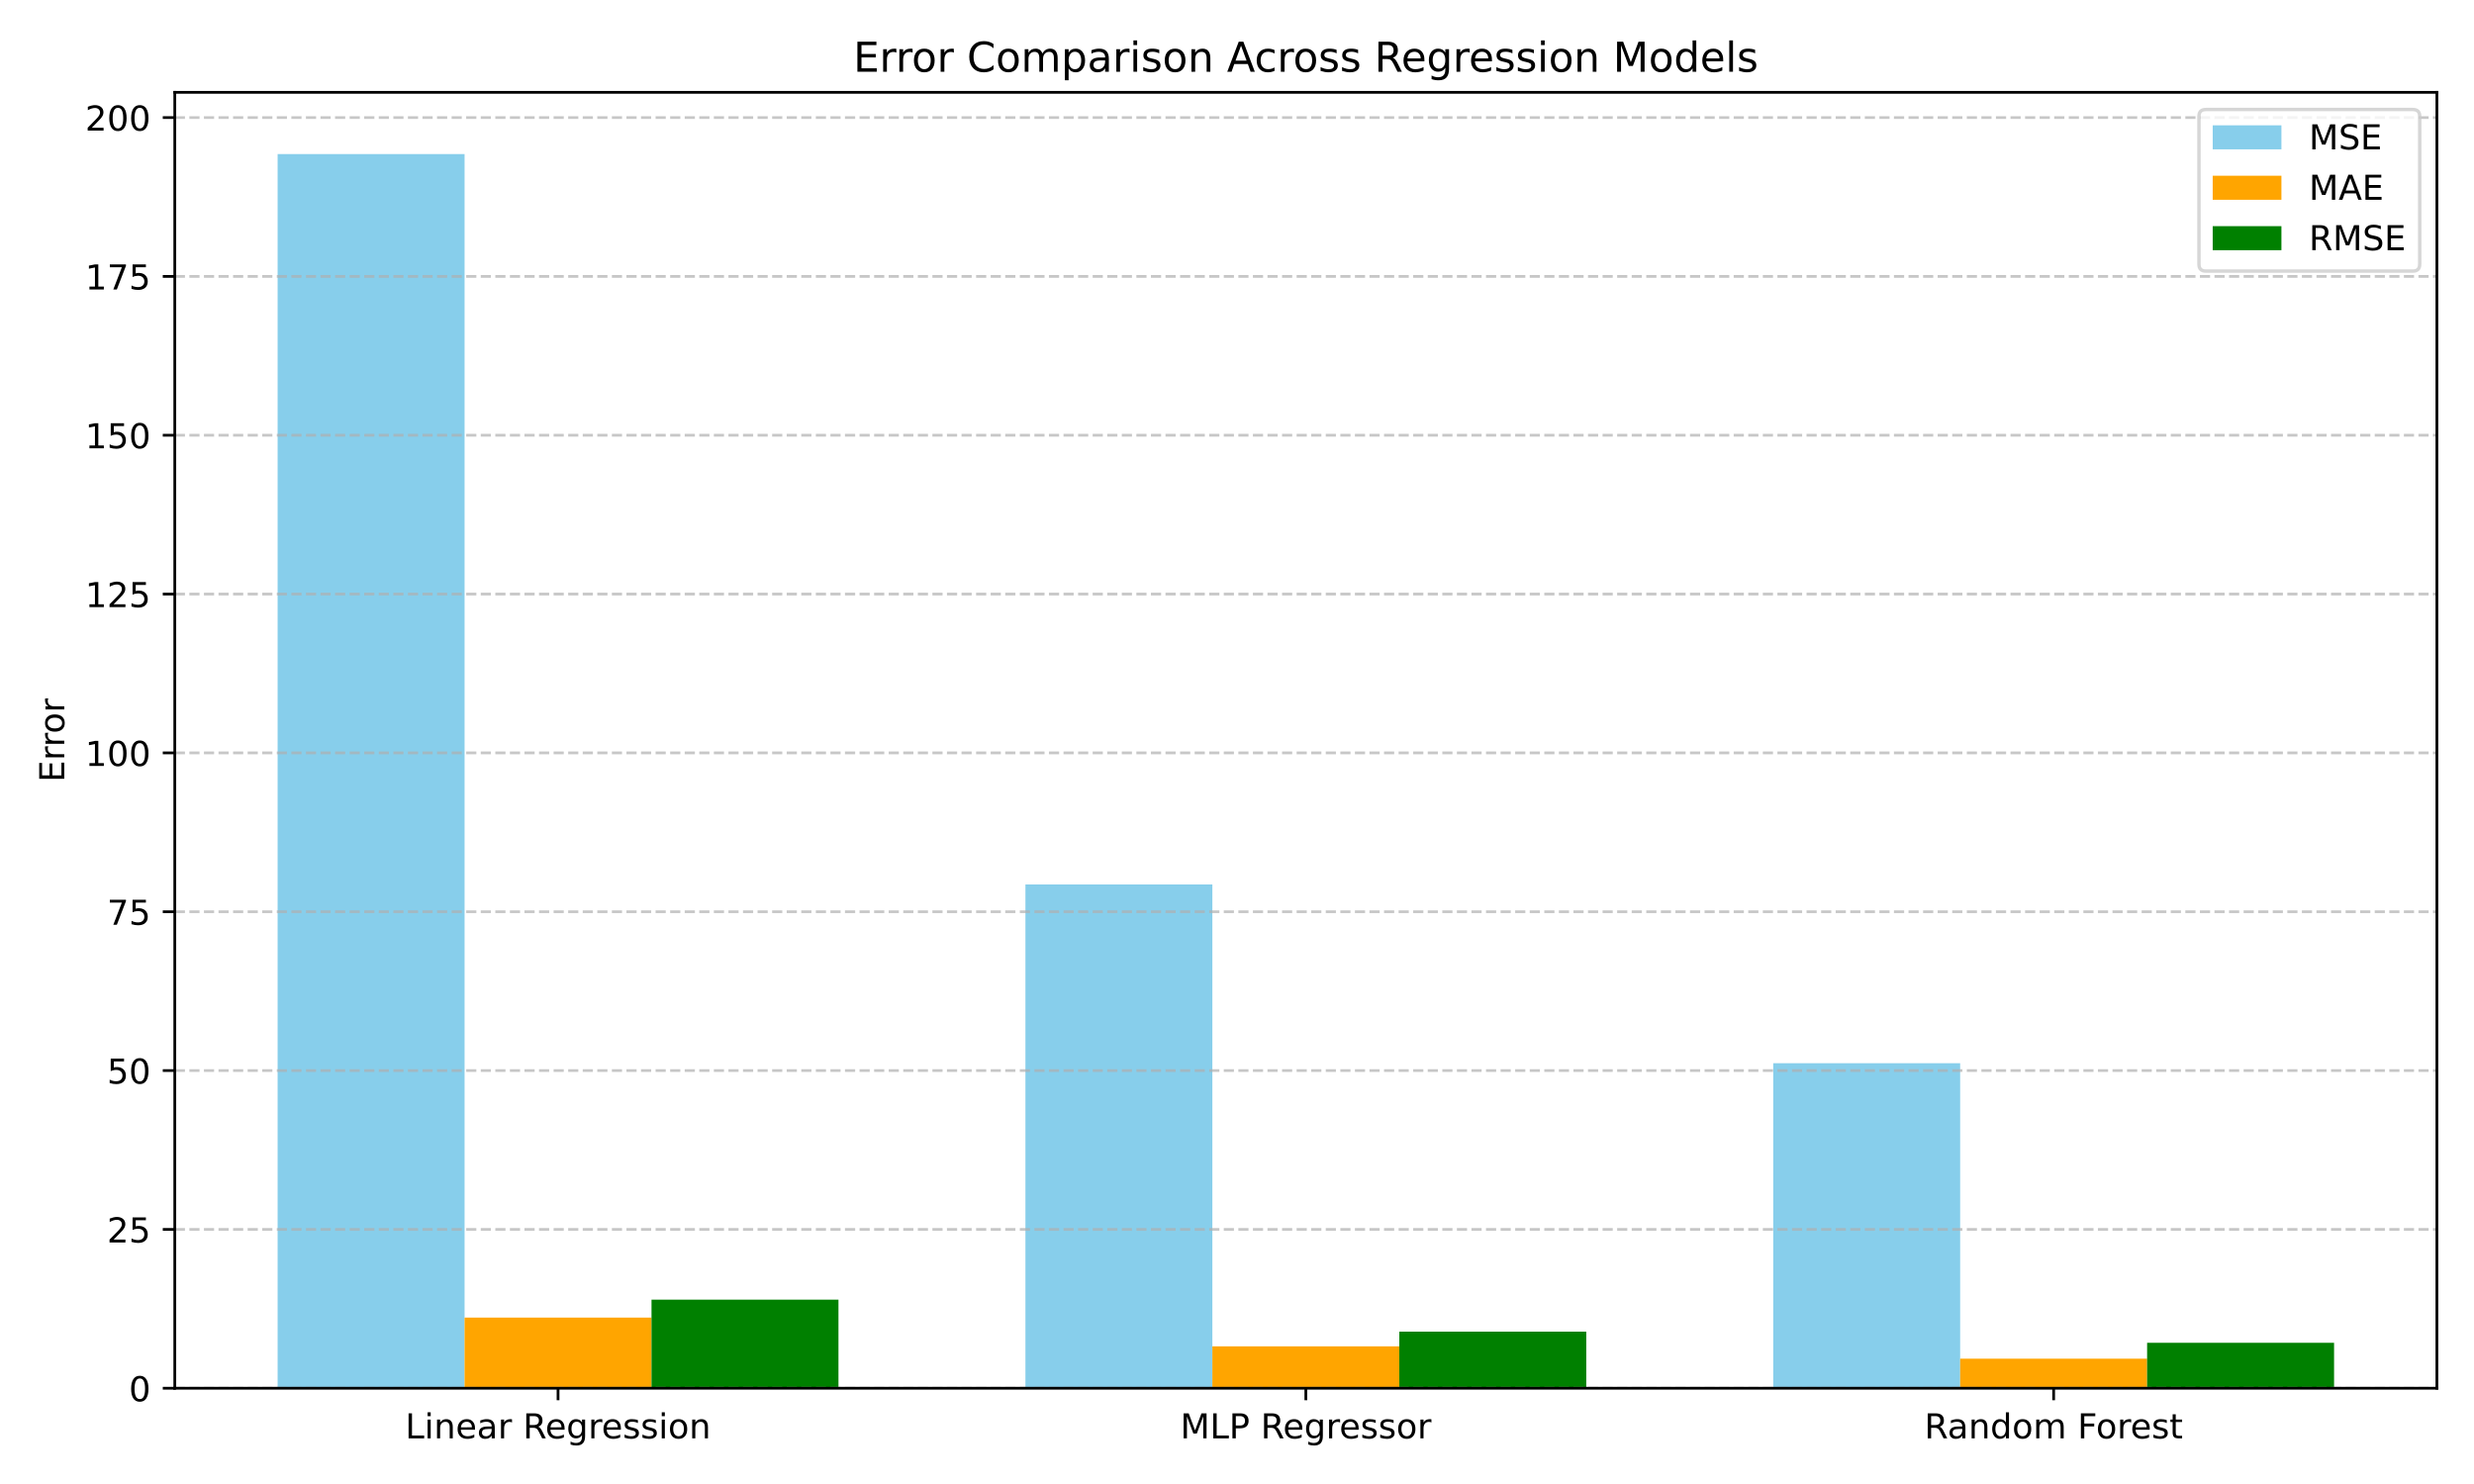
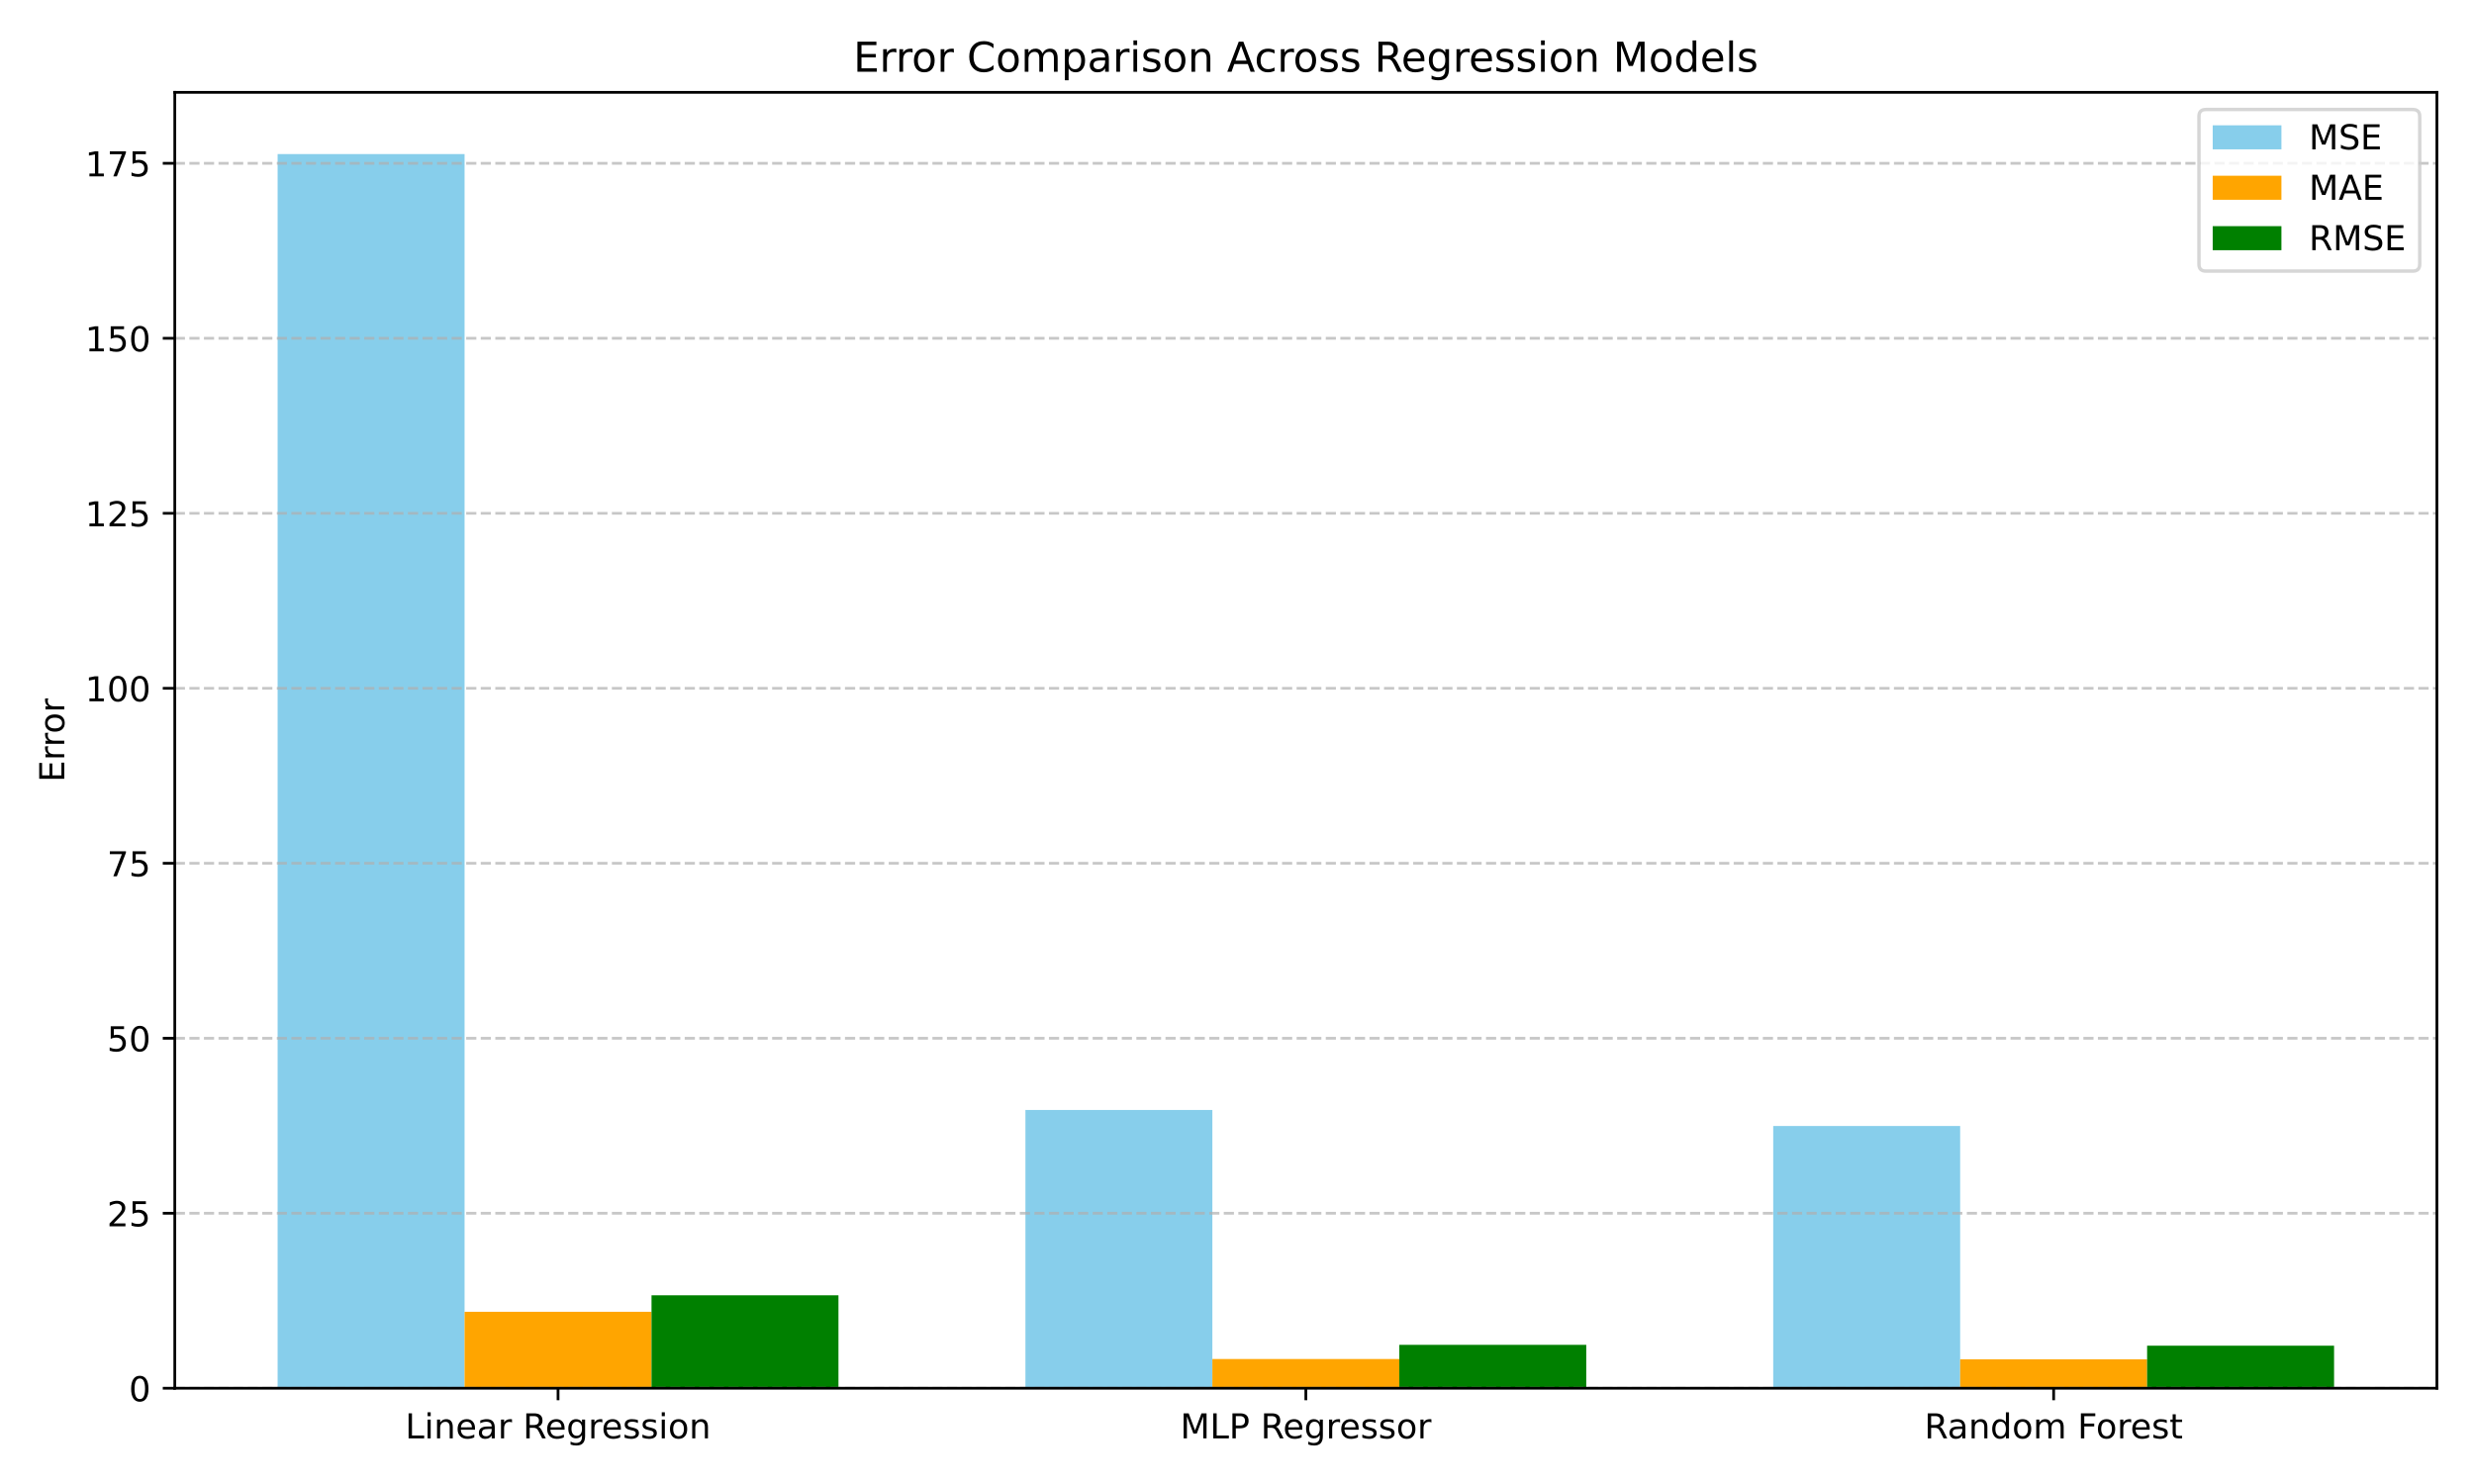
<svg xmlns="http://www.w3.org/2000/svg" xmlns:xlink="http://www.w3.org/1999/xlink" width="720pt" height="432pt" viewBox="0 0 720 432" version="1.1">
  <defs>
    <style type="text/css">*{stroke-linejoin: round; stroke-linecap: butt}</style>
  </defs>
  <g id="figure_1">
    <g id="patch_1">
      <path d="M 0 432  L 720 432  L 720 0  L 0 0  z " style="fill: #ffffff" />
    </g>
    <g id="axes_1">
      <g id="patch_2">
        <path d="M 50.87 404.12  L 709.2 404.12  L 709.2 26.88  L 50.87 26.88  z " style="fill: #ffffff" />
      </g>
      <g id="patch_3">
-         <path d="M 80.794 404.12  L 135.202 404.12  L 135.202 44.844  L 80.794 44.844  z " clip-path="url(#pb0e93e4930)" style="fill: #87ceeb" />
+         <path d="M 80.794 404.12  L 135.202 404.12  L 135.202 44.844  L 80.794 44.844  z " clip-path="url(#p4ccd490037)" style="fill: #87ceeb" />
      </g>
      <g id="patch_4">
-         <path d="M 298.424 404.12  L 352.831 404.12  L 352.831 257.473  L 298.424 257.473  z " clip-path="url(#pb0e93e4930)" style="fill: #87ceeb" />
+         <path d="M 298.424 404.12  L 352.831 404.12  L 352.831 323.115  L 298.424 323.115  z " clip-path="url(#p4ccd490037)" style="fill: #87ceeb" />
      </g>
      <g id="patch_5">
-         <path d="M 516.054 404.12  L 570.461 404.12  L 570.461 309.507  L 516.054 309.507  z " clip-path="url(#pb0e93e4930)" style="fill: #87ceeb" />
+         <path d="M 516.054 404.12  L 570.461 404.12  L 570.461 327.779  L 516.054 327.779  z " clip-path="url(#p4ccd490037)" style="fill: #87ceeb" />
      </g>
      <g id="patch_6">
-         <path d="M 135.202 404.12  L 189.609 404.12  L 189.609 383.563  L 135.202 383.563  z " clip-path="url(#pb0e93e4930)" style="fill: #ffa500" />
+         <path d="M 135.202 404.12  L 189.609 404.12  L 189.609 381.876  L 135.202 381.876  z " clip-path="url(#p4ccd490037)" style="fill: #ffa500" />
      </g>
      <g id="patch_7">
-         <path d="M 352.831 404.12  L 407.239 404.12  L 407.239 391.924  L 352.831 391.924  z " clip-path="url(#pb0e93e4930)" style="fill: #ffa500" />
+         <path d="M 352.831 404.12  L 407.239 404.12  L 407.239 395.612  L 352.831 395.612  z " clip-path="url(#p4ccd490037)" style="fill: #ffa500" />
      </g>
      <g id="patch_8">
-         <path d="M 570.461 404.12  L 624.868 404.12  L 624.868 395.515  L 570.461 395.515  z " clip-path="url(#pb0e93e4930)" style="fill: #ffa500" />
+         <path d="M 570.461 404.12  L 624.868 404.12  L 624.868 395.703  L 570.461 395.703  z " clip-path="url(#p4ccd490037)" style="fill: #ffa500" />
      </g>
      <g id="patch_9">
-         <path d="M 189.609 404.12  L 244.016 404.12  L 244.016 378.343  L 189.609 378.343  z " clip-path="url(#pb0e93e4930)" style="fill: #008000" />
+         <path d="M 189.609 404.12  L 244.016 404.12  L 244.016 377.076  L 189.609 377.076  z " clip-path="url(#p4ccd490037)" style="fill: #008000" />
      </g>
      <g id="patch_10">
-         <path d="M 407.239 404.12  L 461.646 404.12  L 461.646 387.651  L 407.239 387.651  z " clip-path="url(#pb0e93e4930)" style="fill: #008000" />
+         <path d="M 407.239 404.12  L 461.646 404.12  L 461.646 391.479  L 407.239 391.479  z " clip-path="url(#p4ccd490037)" style="fill: #008000" />
      </g>
      <g id="patch_11">
-         <path d="M 624.868 404.12  L 679.276 404.12  L 679.276 390.892  L 624.868 390.892  z " clip-path="url(#pb0e93e4930)" style="fill: #008000" />
+         <path d="M 624.868 404.12  L 679.276 404.12  L 679.276 391.736  L 624.868 391.736  z " clip-path="url(#p4ccd490037)" style="fill: #008000" />
      </g>
      <g id="matplotlib.axis_1">
        <g id="xtick_1">
          <g id="line2d_1">
            <defs>
-               <path id="m5988773a67" d="M 0 0  L 0 3.5  " style="stroke: #000000; stroke-width: 0.8" />
+               <path id="mdbbc88c85a" d="M 0 0  L 0 3.5  " style="stroke: #000000; stroke-width: 0.8" />
            </defs>
            <g>
-               <use xlink:href="#m5988773a67" x="162.405" y="404.12" style="stroke: #000000; stroke-width: 0.8" />
+               <use xlink:href="#mdbbc88c85a" x="162.405" y="404.12" style="stroke: #000000; stroke-width: 0.8" />
            </g>
          </g>
          <g id="text_1">
            <g transform="translate(117.9302 418.7184) scale(0.1 -0.1)">
              <defs>
                <path id="DejaVuSans-4c" d="M 628 4666  L 1259 4666  L 1259 531  L 3531 531  L 3531 0  L 628 0  L 628 4666  z " transform="scale(0.015625)" />
                <path id="DejaVuSans-69" d="M 603 3500  L 1178 3500  L 1178 0  L 603 0  L 603 3500  z M 603 4863  L 1178 4863  L 1178 4134  L 603 4134  L 603 4863  z " transform="scale(0.015625)" />
                <path id="DejaVuSans-6e" d="M 3513 2113  L 3513 0  L 2938 0  L 2938 2094  Q 2938 2591 2744 2837  Q 2550 3084 2163 3084  Q 1697 3084 1428 2787  Q 1159 2491 1159 1978  L 1159 0  L 581 0  L 581 3500  L 1159 3500  L 1159 2956  Q 1366 3272 1645 3428  Q 1925 3584 2291 3584  Q 2894 3584 3203 3211  Q 3513 2838 3513 2113  z " transform="scale(0.015625)" />
                <path id="DejaVuSans-65" d="M 3597 1894  L 3597 1613  L 953 1613  Q 991 1019 1311 708  Q 1631 397 2203 397  Q 2534 397 2845 478  Q 3156 559 3463 722  L 3463 178  Q 3153 47 2828 -22  Q 2503 -91 2169 -91  Q 1331 -91 842 396  Q 353 884 353 1716  Q 353 2575 817 3079  Q 1281 3584 2069 3584  Q 2775 3584 3186 3129  Q 3597 2675 3597 1894  z M 3022 2063  Q 3016 2534 2758 2815  Q 2500 3097 2075 3097  Q 1594 3097 1305 2825  Q 1016 2553 972 2059  L 3022 2063  z " transform="scale(0.015625)" />
                <path id="DejaVuSans-61" d="M 2194 1759  Q 1497 1759 1228 1600  Q 959 1441 959 1056  Q 959 750 1161 570  Q 1363 391 1709 391  Q 2188 391 2477 730  Q 2766 1069 2766 1631  L 2766 1759  L 2194 1759  z M 3341 1997  L 3341 0  L 2766 0  L 2766 531  Q 2569 213 2275 61  Q 1981 -91 1556 -91  Q 1019 -91 701 211  Q 384 513 384 1019  Q 384 1609 779 1909  Q 1175 2209 1959 2209  L 2766 2209  L 2766 2266  Q 2766 2663 2505 2880  Q 2244 3097 1772 3097  Q 1472 3097 1187 3025  Q 903 2953 641 2809  L 641 3341  Q 956 3463 1253 3523  Q 1550 3584 1831 3584  Q 2591 3584 2966 3190  Q 3341 2797 3341 1997  z " transform="scale(0.015625)" />
                <path id="DejaVuSans-72" d="M 2631 2963  Q 2534 3019 2420 3045  Q 2306 3072 2169 3072  Q 1681 3072 1420 2755  Q 1159 2438 1159 1844  L 1159 0  L 581 0  L 581 3500  L 1159 3500  L 1159 2956  Q 1341 3275 1631 3429  Q 1922 3584 2338 3584  Q 2397 3584 2469 3576  Q 2541 3569 2628 3553  L 2631 2963  z " transform="scale(0.015625)" />
                <path id="DejaVuSans-20" transform="scale(0.015625)" />
                <path id="DejaVuSans-52" d="M 2841 2188  Q 3044 2119 3236 1894  Q 3428 1669 3622 1275  L 4263 0  L 3584 0  L 2988 1197  Q 2756 1666 2539 1819  Q 2322 1972 1947 1972  L 1259 1972  L 1259 0  L 628 0  L 628 4666  L 2053 4666  Q 2853 4666 3247 4331  Q 3641 3997 3641 3322  Q 3641 2881 3436 2590  Q 3231 2300 2841 2188  z M 1259 4147  L 1259 2491  L 2053 2491  Q 2509 2491 2742 2702  Q 2975 2913 2975 3322  Q 2975 3731 2742 3939  Q 2509 4147 2053 4147  L 1259 4147  z " transform="scale(0.015625)" />
                <path id="DejaVuSans-67" d="M 2906 1791  Q 2906 2416 2648 2759  Q 2391 3103 1925 3103  Q 1463 3103 1205 2759  Q 947 2416 947 1791  Q 947 1169 1205 825  Q 1463 481 1925 481  Q 2391 481 2648 825  Q 2906 1169 2906 1791  z M 3481 434  Q 3481 -459 3084 -895  Q 2688 -1331 1869 -1331  Q 1566 -1331 1297 -1286  Q 1028 -1241 775 -1147  L 775 -588  Q 1028 -725 1275 -790  Q 1522 -856 1778 -856  Q 2344 -856 2625 -561  Q 2906 -266 2906 331  L 2906 616  Q 2728 306 2450 153  Q 2172 0 1784 0  Q 1141 0 747 490  Q 353 981 353 1791  Q 353 2603 747 3093  Q 1141 3584 1784 3584  Q 2172 3584 2450 3431  Q 2728 3278 2906 2969  L 2906 3500  L 3481 3500  L 3481 434  z " transform="scale(0.015625)" />
                <path id="DejaVuSans-73" d="M 2834 3397  L 2834 2853  Q 2591 2978 2328 3040  Q 2066 3103 1784 3103  Q 1356 3103 1142 2972  Q 928 2841 928 2578  Q 928 2378 1081 2264  Q 1234 2150 1697 2047  L 1894 2003  Q 2506 1872 2764 1633  Q 3022 1394 3022 966  Q 3022 478 2636 193  Q 2250 -91 1575 -91  Q 1294 -91 989 -36  Q 684 19 347 128  L 347 722  Q 666 556 975 473  Q 1284 391 1588 391  Q 1994 391 2212 530  Q 2431 669 2431 922  Q 2431 1156 2273 1281  Q 2116 1406 1581 1522  L 1381 1569  Q 847 1681 609 1914  Q 372 2147 372 2553  Q 372 3047 722 3315  Q 1072 3584 1716 3584  Q 2034 3584 2315 3537  Q 2597 3491 2834 3397  z " transform="scale(0.015625)" />
                <path id="DejaVuSans-6f" d="M 1959 3097  Q 1497 3097 1228 2736  Q 959 2375 959 1747  Q 959 1119 1226 758  Q 1494 397 1959 397  Q 2419 397 2687 759  Q 2956 1122 2956 1747  Q 2956 2369 2687 2733  Q 2419 3097 1959 3097  z M 1959 3584  Q 2709 3584 3137 3096  Q 3566 2609 3566 1747  Q 3566 888 3137 398  Q 2709 -91 1959 -91  Q 1206 -91 779 398  Q 353 888 353 1747  Q 353 2609 779 3096  Q 1206 3584 1959 3584  z " transform="scale(0.015625)" />
              </defs>
              <use xlink:href="#DejaVuSans-4c" />
              <use xlink:href="#DejaVuSans-69" transform="translate(55.71289 0)" />
              <use xlink:href="#DejaVuSans-6e" transform="translate(83.49609 0)" />
              <use xlink:href="#DejaVuSans-65" transform="translate(146.875 0)" />
              <use xlink:href="#DejaVuSans-61" transform="translate(208.3984 0)" />
              <use xlink:href="#DejaVuSans-72" transform="translate(269.6777 0)" />
              <use xlink:href="#DejaVuSans-20" transform="translate(310.791 0)" />
              <use xlink:href="#DejaVuSans-52" transform="translate(342.5781 0)" />
              <use xlink:href="#DejaVuSans-65" transform="translate(407.5605 0)" />
              <use xlink:href="#DejaVuSans-67" transform="translate(469.084 0)" />
              <use xlink:href="#DejaVuSans-72" transform="translate(532.5605 0)" />
              <use xlink:href="#DejaVuSans-65" transform="translate(571.4238 0)" />
              <use xlink:href="#DejaVuSans-73" transform="translate(632.9473 0)" />
              <use xlink:href="#DejaVuSans-73" transform="translate(685.0469 0)" />
              <use xlink:href="#DejaVuSans-69" transform="translate(737.1465 0)" />
              <use xlink:href="#DejaVuSans-6f" transform="translate(764.9297 0)" />
              <use xlink:href="#DejaVuSans-6e" transform="translate(826.1113 0)" />
            </g>
          </g>
        </g>
        <g id="xtick_2">
          <g id="line2d_2">
            <g>
-               <use xlink:href="#m5988773a67" x="380.035" y="404.12" style="stroke: #000000; stroke-width: 0.8" />
+               <use xlink:href="#mdbbc88c85a" x="380.035" y="404.12" style="stroke: #000000; stroke-width: 0.8" />
            </g>
          </g>
          <g id="text_2">
            <g transform="translate(343.4873 418.7184) scale(0.1 -0.1)">
              <defs>
                <path id="DejaVuSans-4d" d="M 628 4666  L 1569 4666  L 2759 1491  L 3956 4666  L 4897 4666  L 4897 0  L 4281 0  L 4281 4097  L 3078 897  L 2444 897  L 1241 4097  L 1241 0  L 628 0  L 628 4666  z " transform="scale(0.015625)" />
                <path id="DejaVuSans-50" d="M 1259 4147  L 1259 2394  L 2053 2394  Q 2494 2394 2734 2622  Q 2975 2850 2975 3272  Q 2975 3691 2734 3919  Q 2494 4147 2053 4147  L 1259 4147  z M 628 4666  L 2053 4666  Q 2838 4666 3239 4311  Q 3641 3956 3641 3272  Q 3641 2581 3239 2228  Q 2838 1875 2053 1875  L 1259 1875  L 1259 0  L 628 0  L 628 4666  z " transform="scale(0.015625)" />
              </defs>
              <use xlink:href="#DejaVuSans-4d" />
              <use xlink:href="#DejaVuSans-4c" transform="translate(86.2793 0)" />
              <use xlink:href="#DejaVuSans-50" transform="translate(141.9922 0)" />
              <use xlink:href="#DejaVuSans-20" transform="translate(202.2949 0)" />
              <use xlink:href="#DejaVuSans-52" transform="translate(234.082 0)" />
              <use xlink:href="#DejaVuSans-65" transform="translate(299.0645 0)" />
              <use xlink:href="#DejaVuSans-67" transform="translate(360.5879 0)" />
              <use xlink:href="#DejaVuSans-72" transform="translate(424.0645 0)" />
              <use xlink:href="#DejaVuSans-65" transform="translate(462.9277 0)" />
              <use xlink:href="#DejaVuSans-73" transform="translate(524.4512 0)" />
              <use xlink:href="#DejaVuSans-73" transform="translate(576.5508 0)" />
              <use xlink:href="#DejaVuSans-6f" transform="translate(628.6504 0)" />
              <use xlink:href="#DejaVuSans-72" transform="translate(689.832 0)" />
            </g>
          </g>
        </g>
        <g id="xtick_3">
          <g id="line2d_3">
            <g>
-               <use xlink:href="#m5988773a67" x="597.665" y="404.12" style="stroke: #000000; stroke-width: 0.8" />
+               <use xlink:href="#mdbbc88c85a" x="597.665" y="404.12" style="stroke: #000000; stroke-width: 0.8" />
            </g>
          </g>
          <g id="text_3">
            <g transform="translate(560.039 418.7184) scale(0.1 -0.1)">
              <defs>
                <path id="DejaVuSans-64" d="M 2906 2969  L 2906 4863  L 3481 4863  L 3481 0  L 2906 0  L 2906 525  Q 2725 213 2448 61  Q 2172 -91 1784 -91  Q 1150 -91 751 415  Q 353 922 353 1747  Q 353 2572 751 3078  Q 1150 3584 1784 3584  Q 2172 3584 2448 3432  Q 2725 3281 2906 2969  z M 947 1747  Q 947 1113 1208 752  Q 1469 391 1925 391  Q 2381 391 2643 752  Q 2906 1113 2906 1747  Q 2906 2381 2643 2742  Q 2381 3103 1925 3103  Q 1469 3103 1208 2742  Q 947 2381 947 1747  z " transform="scale(0.015625)" />
                <path id="DejaVuSans-6d" d="M 3328 2828  Q 3544 3216 3844 3400  Q 4144 3584 4550 3584  Q 5097 3584 5394 3201  Q 5691 2819 5691 2113  L 5691 0  L 5113 0  L 5113 2094  Q 5113 2597 4934 2840  Q 4756 3084 4391 3084  Q 3944 3084 3684 2787  Q 3425 2491 3425 1978  L 3425 0  L 2847 0  L 2847 2094  Q 2847 2600 2669 2842  Q 2491 3084 2119 3084  Q 1678 3084 1418 2786  Q 1159 2488 1159 1978  L 1159 0  L 581 0  L 581 3500  L 1159 3500  L 1159 2956  Q 1356 3278 1631 3431  Q 1906 3584 2284 3584  Q 2666 3584 2933 3390  Q 3200 3197 3328 2828  z " transform="scale(0.015625)" />
                <path id="DejaVuSans-46" d="M 628 4666  L 3309 4666  L 3309 4134  L 1259 4134  L 1259 2759  L 3109 2759  L 3109 2228  L 1259 2228  L 1259 0  L 628 0  L 628 4666  z " transform="scale(0.015625)" />
                <path id="DejaVuSans-74" d="M 1172 4494  L 1172 3500  L 2356 3500  L 2356 3053  L 1172 3053  L 1172 1153  Q 1172 725 1289 603  Q 1406 481 1766 481  L 2356 481  L 2356 0  L 1766 0  Q 1100 0 847 248  Q 594 497 594 1153  L 594 3053  L 172 3053  L 172 3500  L 594 3500  L 594 4494  L 1172 4494  z " transform="scale(0.015625)" />
              </defs>
              <use xlink:href="#DejaVuSans-52" />
              <use xlink:href="#DejaVuSans-61" transform="translate(67.23242 0)" />
              <use xlink:href="#DejaVuSans-6e" transform="translate(128.5117 0)" />
              <use xlink:href="#DejaVuSans-64" transform="translate(191.8906 0)" />
              <use xlink:href="#DejaVuSans-6f" transform="translate(255.3672 0)" />
              <use xlink:href="#DejaVuSans-6d" transform="translate(316.5488 0)" />
              <use xlink:href="#DejaVuSans-20" transform="translate(413.9609 0)" />
              <use xlink:href="#DejaVuSans-46" transform="translate(445.748 0)" />
              <use xlink:href="#DejaVuSans-6f" transform="translate(499.6426 0)" />
              <use xlink:href="#DejaVuSans-72" transform="translate(560.8242 0)" />
              <use xlink:href="#DejaVuSans-65" transform="translate(599.6875 0)" />
              <use xlink:href="#DejaVuSans-73" transform="translate(661.2109 0)" />
              <use xlink:href="#DejaVuSans-74" transform="translate(713.3105 0)" />
            </g>
          </g>
        </g>
      </g>
      <g id="matplotlib.axis_2">
        <g id="ytick_1">
          <g id="line2d_4">
-             <path d="M 50.87 404.12  L 709.2 404.12  " clip-path="url(#pb0e93e4930)" style="fill: none; stroke-dasharray: 2.96,1.28; stroke-dashoffset: 0; stroke: #b0b0b0; stroke-opacity: 0.7; stroke-width: 0.8" />
+             <path d="M 50.87 404.12  L 709.2 404.12  " clip-path="url(#p4ccd490037)" style="fill: none; stroke-dasharray: 2.96,1.28; stroke-dashoffset: 0; stroke: #b0b0b0; stroke-opacity: 0.7; stroke-width: 0.8" />
          </g>
          <g id="line2d_5">
            <defs>
-               <path id="med75c77006" d="M 0 0  L -3.5 0  " style="stroke: #000000; stroke-width: 0.8" />
+               <path id="m28f1606df5" d="M 0 0  L -3.5 0  " style="stroke: #000000; stroke-width: 0.8" />
            </defs>
            <g>
-               <use xlink:href="#med75c77006" x="50.87" y="404.12" style="stroke: #000000; stroke-width: 0.8" />
+               <use xlink:href="#m28f1606df5" x="50.87" y="404.12" style="stroke: #000000; stroke-width: 0.8" />
            </g>
          </g>
          <g id="text_4">
            <g transform="translate(37.5075 407.9192) scale(0.1 -0.1)">
              <defs>
                <path id="DejaVuSans-30" d="M 2034 4250  Q 1547 4250 1301 3770  Q 1056 3291 1056 2328  Q 1056 1369 1301 889  Q 1547 409 2034 409  Q 2525 409 2770 889  Q 3016 1369 3016 2328  Q 3016 3291 2770 3770  Q 2525 4250 2034 4250  z M 2034 4750  Q 2819 4750 3233 4129  Q 3647 3509 3647 2328  Q 3647 1150 3233 529  Q 2819 -91 2034 -91  Q 1250 -91 836 529  Q 422 1150 422 2328  Q 422 3509 836 4129  Q 1250 4750 2034 4750  z " transform="scale(0.015625)" />
              </defs>
              <use xlink:href="#DejaVuSans-30" />
            </g>
          </g>
        </g>
        <g id="ytick_2">
          <g id="line2d_6">
-             <path d="M 50.87 357.883  L 709.2 357.883  " clip-path="url(#pb0e93e4930)" style="fill: none; stroke-dasharray: 2.96,1.28; stroke-dashoffset: 0; stroke: #b0b0b0; stroke-opacity: 0.7; stroke-width: 0.8" />
+             <path d="M 50.87 353.18  L 709.2 353.18  " clip-path="url(#p4ccd490037)" style="fill: none; stroke-dasharray: 2.96,1.28; stroke-dashoffset: 0; stroke: #b0b0b0; stroke-opacity: 0.7; stroke-width: 0.8" />
          </g>
          <g id="line2d_7">
            <g>
-               <use xlink:href="#med75c77006" x="50.87" y="357.883" style="stroke: #000000; stroke-width: 0.8" />
+               <use xlink:href="#m28f1606df5" x="50.87" y="353.18" style="stroke: #000000; stroke-width: 0.8" />
            </g>
          </g>
          <g id="text_5">
-             <g transform="translate(31.145 361.6823) scale(0.1 -0.1)">
+             <g transform="translate(31.145 356.9795) scale(0.1 -0.1)">
              <defs>
                <path id="DejaVuSans-32" d="M 1228 531  L 3431 531  L 3431 0  L 469 0  L 469 531  Q 828 903 1448 1529  Q 2069 2156 2228 2338  Q 2531 2678 2651 2914  Q 2772 3150 2772 3378  Q 2772 3750 2511 3984  Q 2250 4219 1831 4219  Q 1534 4219 1204 4116  Q 875 4013 500 3803  L 500 4441  Q 881 4594 1212 4672  Q 1544 4750 1819 4750  Q 2544 4750 2975 4387  Q 3406 4025 3406 3419  Q 3406 3131 3298 2873  Q 3191 2616 2906 2266  Q 2828 2175 2409 1742  Q 1991 1309 1228 531  z " transform="scale(0.015625)" />
                <path id="DejaVuSans-35" d="M 691 4666  L 3169 4666  L 3169 4134  L 1269 4134  L 1269 2991  Q 1406 3038 1543 3061  Q 1681 3084 1819 3084  Q 2600 3084 3056 2656  Q 3513 2228 3513 1497  Q 3513 744 3044 326  Q 2575 -91 1722 -91  Q 1428 -91 1123 -41  Q 819 9 494 109  L 494 744  Q 775 591 1075 516  Q 1375 441 1709 441  Q 2250 441 2565 725  Q 2881 1009 2881 1497  Q 2881 1984 2565 2268  Q 2250 2553 1709 2553  Q 1456 2553 1204 2497  Q 953 2441 691 2322  L 691 4666  z " transform="scale(0.015625)" />
              </defs>
              <use xlink:href="#DejaVuSans-32" />
              <use xlink:href="#DejaVuSans-35" transform="translate(63.62305 0)" />
            </g>
          </g>
        </g>
        <g id="ytick_3">
          <g id="line2d_8">
-             <path d="M 50.87 311.646  L 709.2 311.646  " clip-path="url(#pb0e93e4930)" style="fill: none; stroke-dasharray: 2.96,1.28; stroke-dashoffset: 0; stroke: #b0b0b0; stroke-opacity: 0.7; stroke-width: 0.8" />
+             <path d="M 50.87 302.241  L 709.2 302.241  " clip-path="url(#p4ccd490037)" style="fill: none; stroke-dasharray: 2.96,1.28; stroke-dashoffset: 0; stroke: #b0b0b0; stroke-opacity: 0.7; stroke-width: 0.8" />
          </g>
          <g id="line2d_9">
            <g>
-               <use xlink:href="#med75c77006" x="50.87" y="311.646" style="stroke: #000000; stroke-width: 0.8" />
+               <use xlink:href="#m28f1606df5" x="50.87" y="302.241" style="stroke: #000000; stroke-width: 0.8" />
            </g>
          </g>
          <g id="text_6">
-             <g transform="translate(31.145 315.4454) scale(0.1 -0.1)">
+             <g transform="translate(31.145 306.0398) scale(0.1 -0.1)">
              <use xlink:href="#DejaVuSans-35" />
              <use xlink:href="#DejaVuSans-30" transform="translate(63.62305 0)" />
            </g>
          </g>
        </g>
        <g id="ytick_4">
          <g id="line2d_10">
-             <path d="M 50.87 265.409  L 709.2 265.409  " clip-path="url(#pb0e93e4930)" style="fill: none; stroke-dasharray: 2.96,1.28; stroke-dashoffset: 0; stroke: #b0b0b0; stroke-opacity: 0.7; stroke-width: 0.8" />
+             <path d="M 50.87 251.301  L 709.2 251.301  " clip-path="url(#p4ccd490037)" style="fill: none; stroke-dasharray: 2.96,1.28; stroke-dashoffset: 0; stroke: #b0b0b0; stroke-opacity: 0.7; stroke-width: 0.8" />
          </g>
          <g id="line2d_11">
            <g>
-               <use xlink:href="#med75c77006" x="50.87" y="265.409" style="stroke: #000000; stroke-width: 0.8" />
+               <use xlink:href="#m28f1606df5" x="50.87" y="251.301" style="stroke: #000000; stroke-width: 0.8" />
            </g>
          </g>
          <g id="text_7">
-             <g transform="translate(31.145 269.2084) scale(0.1 -0.1)">
+             <g transform="translate(31.145 255.1) scale(0.1 -0.1)">
              <defs>
                <path id="DejaVuSans-37" d="M 525 4666  L 3525 4666  L 3525 4397  L 1831 0  L 1172 0  L 2766 4134  L 525 4134  L 525 4666  z " transform="scale(0.015625)" />
              </defs>
              <use xlink:href="#DejaVuSans-37" />
              <use xlink:href="#DejaVuSans-35" transform="translate(63.62305 0)" />
            </g>
          </g>
        </g>
        <g id="ytick_5">
          <g id="line2d_12">
-             <path d="M 50.87 219.172  L 709.2 219.172  " clip-path="url(#pb0e93e4930)" style="fill: none; stroke-dasharray: 2.96,1.28; stroke-dashoffset: 0; stroke: #b0b0b0; stroke-opacity: 0.7; stroke-width: 0.8" />
+             <path d="M 50.87 200.361  L 709.2 200.361  " clip-path="url(#p4ccd490037)" style="fill: none; stroke-dasharray: 2.96,1.28; stroke-dashoffset: 0; stroke: #b0b0b0; stroke-opacity: 0.7; stroke-width: 0.8" />
          </g>
          <g id="line2d_13">
            <g>
-               <use xlink:href="#med75c77006" x="50.87" y="219.172" style="stroke: #000000; stroke-width: 0.8" />
+               <use xlink:href="#m28f1606df5" x="50.87" y="200.361" style="stroke: #000000; stroke-width: 0.8" />
            </g>
          </g>
          <g id="text_8">
-             <g transform="translate(24.7825 222.9715) scale(0.1 -0.1)">
+             <g transform="translate(24.7825 204.1603) scale(0.1 -0.1)">
              <defs>
                <path id="DejaVuSans-31" d="M 794 531  L 1825 531  L 1825 4091  L 703 3866  L 703 4441  L 1819 4666  L 2450 4666  L 2450 531  L 3481 531  L 3481 0  L 794 0  L 794 531  z " transform="scale(0.015625)" />
              </defs>
              <use xlink:href="#DejaVuSans-31" />
              <use xlink:href="#DejaVuSans-30" transform="translate(63.62305 0)" />
              <use xlink:href="#DejaVuSans-30" transform="translate(127.2461 0)" />
            </g>
          </g>
        </g>
        <g id="ytick_6">
          <g id="line2d_14">
-             <path d="M 50.87 172.935  L 709.2 172.935  " clip-path="url(#pb0e93e4930)" style="fill: none; stroke-dasharray: 2.96,1.28; stroke-dashoffset: 0; stroke: #b0b0b0; stroke-opacity: 0.7; stroke-width: 0.8" />
+             <path d="M 50.87 149.421  L 709.2 149.421  " clip-path="url(#p4ccd490037)" style="fill: none; stroke-dasharray: 2.96,1.28; stroke-dashoffset: 0; stroke: #b0b0b0; stroke-opacity: 0.7; stroke-width: 0.8" />
          </g>
          <g id="line2d_15">
            <g>
-               <use xlink:href="#med75c77006" x="50.87" y="172.935" style="stroke: #000000; stroke-width: 0.8" />
+               <use xlink:href="#m28f1606df5" x="50.87" y="149.421" style="stroke: #000000; stroke-width: 0.8" />
            </g>
          </g>
          <g id="text_9">
-             <g transform="translate(24.7825 176.7346) scale(0.1 -0.1)">
+             <g transform="translate(24.7825 153.2206) scale(0.1 -0.1)">
              <use xlink:href="#DejaVuSans-31" />
              <use xlink:href="#DejaVuSans-32" transform="translate(63.62305 0)" />
              <use xlink:href="#DejaVuSans-35" transform="translate(127.2461 0)" />
            </g>
          </g>
        </g>
        <g id="ytick_7">
          <g id="line2d_16">
-             <path d="M 50.87 126.698  L 709.2 126.698  " clip-path="url(#pb0e93e4930)" style="fill: none; stroke-dasharray: 2.96,1.28; stroke-dashoffset: 0; stroke: #b0b0b0; stroke-opacity: 0.7; stroke-width: 0.8" />
+             <path d="M 50.87 98.482  L 709.2 98.482  " clip-path="url(#p4ccd490037)" style="fill: none; stroke-dasharray: 2.96,1.28; stroke-dashoffset: 0; stroke: #b0b0b0; stroke-opacity: 0.7; stroke-width: 0.8" />
          </g>
          <g id="line2d_17">
            <g>
-               <use xlink:href="#med75c77006" x="50.87" y="126.698" style="stroke: #000000; stroke-width: 0.8" />
+               <use xlink:href="#m28f1606df5" x="50.87" y="98.482" style="stroke: #000000; stroke-width: 0.8" />
            </g>
          </g>
          <g id="text_10">
-             <g transform="translate(24.7825 130.4977) scale(0.1 -0.1)">
+             <g transform="translate(24.7825 102.2808) scale(0.1 -0.1)">
              <use xlink:href="#DejaVuSans-31" />
              <use xlink:href="#DejaVuSans-35" transform="translate(63.62305 0)" />
              <use xlink:href="#DejaVuSans-30" transform="translate(127.2461 0)" />
            </g>
          </g>
        </g>
        <g id="ytick_8">
          <g id="line2d_18">
-             <path d="M 50.87 80.462  L 709.2 80.462  " clip-path="url(#pb0e93e4930)" style="fill: none; stroke-dasharray: 2.96,1.28; stroke-dashoffset: 0; stroke: #b0b0b0; stroke-opacity: 0.7; stroke-width: 0.8" />
+             <path d="M 50.87 47.542  L 709.2 47.542  " clip-path="url(#p4ccd490037)" style="fill: none; stroke-dasharray: 2.96,1.28; stroke-dashoffset: 0; stroke: #b0b0b0; stroke-opacity: 0.7; stroke-width: 0.8" />
          </g>
          <g id="line2d_19">
            <g>
-               <use xlink:href="#med75c77006" x="50.87" y="80.462" style="stroke: #000000; stroke-width: 0.8" />
+               <use xlink:href="#m28f1606df5" x="50.87" y="47.542" style="stroke: #000000; stroke-width: 0.8" />
            </g>
          </g>
          <g id="text_11">
-             <g transform="translate(24.7825 84.26074) scale(0.1 -0.1)">
+             <g transform="translate(24.7825 51.3411) scale(0.1 -0.1)">
              <use xlink:href="#DejaVuSans-31" />
              <use xlink:href="#DejaVuSans-37" transform="translate(63.62305 0)" />
              <use xlink:href="#DejaVuSans-35" transform="translate(127.2461 0)" />
            </g>
          </g>
        </g>
-         <g id="ytick_9">
-           <g id="line2d_20">
-             <path d="M 50.87 34.225  L 709.2 34.225  " clip-path="url(#pb0e93e4930)" style="fill: none; stroke-dasharray: 2.96,1.28; stroke-dashoffset: 0; stroke: #b0b0b0; stroke-opacity: 0.7; stroke-width: 0.8" />
-           </g>
-           <g id="line2d_21">
-             <g>
-               <use xlink:href="#med75c77006" x="50.87" y="34.225" style="stroke: #000000; stroke-width: 0.8" />
-             </g>
-           </g>
-           <g id="text_12">
-             <g transform="translate(24.7825 38.02381) scale(0.1 -0.1)">
-               <use xlink:href="#DejaVuSans-32" />
-               <use xlink:href="#DejaVuSans-30" transform="translate(63.62305 0)" />
-               <use xlink:href="#DejaVuSans-30" transform="translate(127.2461 0)" />
-             </g>
-           </g>
-         </g>
-         <g id="text_13">
+         <g id="text_12">
          <g transform="translate(18.70281 227.6852) rotate(-90) scale(0.1 -0.1)">
            <defs>
              <path id="DejaVuSans-45" d="M 628 4666  L 3578 4666  L 3578 4134  L 1259 4134  L 1259 2753  L 3481 2753  L 3481 2222  L 1259 2222  L 1259 531  L 3634 531  L 3634 0  L 628 0  L 628 4666  z " transform="scale(0.015625)" />
            </defs>
            <use xlink:href="#DejaVuSans-45" />
            <use xlink:href="#DejaVuSans-72" transform="translate(63.18359 0)" />
            <use xlink:href="#DejaVuSans-72" transform="translate(102.5469 0)" />
            <use xlink:href="#DejaVuSans-6f" transform="translate(141.4102 0)" />
            <use xlink:href="#DejaVuSans-72" transform="translate(202.5918 0)" />
          </g>
        </g>
      </g>
      <g id="patch_12">
        <path d="M 50.87 404.12  L 50.87 26.88  " style="fill: none; stroke: #000000; stroke-width: 0.8; stroke-linejoin: miter; stroke-linecap: square" />
      </g>
      <g id="patch_13">
        <path d="M 709.2 404.12  L 709.2 26.88  " style="fill: none; stroke: #000000; stroke-width: 0.8; stroke-linejoin: miter; stroke-linecap: square" />
      </g>
      <g id="patch_14">
        <path d="M 50.87 404.12  L 709.2 404.12  " style="fill: none; stroke: #000000; stroke-width: 0.8; stroke-linejoin: miter; stroke-linecap: square" />
      </g>
      <g id="patch_15">
        <path d="M 50.87 26.88  L 709.2 26.88  " style="fill: none; stroke: #000000; stroke-width: 0.8; stroke-linejoin: miter; stroke-linecap: square" />
      </g>
-       <g id="text_14">
+       <g id="text_13">
        <g transform="translate(248.3519 20.88) scale(0.12 -0.12)">
          <defs>
            <path id="DejaVuSans-43" d="M 4122 4306  L 4122 3641  Q 3803 3938 3442 4084  Q 3081 4231 2675 4231  Q 1875 4231 1450 3742  Q 1025 3253 1025 2328  Q 1025 1406 1450 917  Q 1875 428 2675 428  Q 3081 428 3442 575  Q 3803 722 4122 1019  L 4122 359  Q 3791 134 3420 21  Q 3050 -91 2638 -91  Q 1578 -91 968 557  Q 359 1206 359 2328  Q 359 3453 968 4101  Q 1578 4750 2638 4750  Q 3056 4750 3426 4639  Q 3797 4528 4122 4306  z " transform="scale(0.015625)" />
            <path id="DejaVuSans-70" d="M 1159 525  L 1159 -1331  L 581 -1331  L 581 3500  L 1159 3500  L 1159 2969  Q 1341 3281 1617 3432  Q 1894 3584 2278 3584  Q 2916 3584 3314 3078  Q 3713 2572 3713 1747  Q 3713 922 3314 415  Q 2916 -91 2278 -91  Q 1894 -91 1617 61  Q 1341 213 1159 525  z M 3116 1747  Q 3116 2381 2855 2742  Q 2594 3103 2138 3103  Q 1681 3103 1420 2742  Q 1159 2381 1159 1747  Q 1159 1113 1420 752  Q 1681 391 2138 391  Q 2594 391 2855 752  Q 3116 1113 3116 1747  z " transform="scale(0.015625)" />
            <path id="DejaVuSans-41" d="M 2188 4044  L 1331 1722  L 3047 1722  L 2188 4044  z M 1831 4666  L 2547 4666  L 4325 0  L 3669 0  L 3244 1197  L 1141 1197  L 716 0  L 50 0  L 1831 4666  z " transform="scale(0.015625)" />
            <path id="DejaVuSans-63" d="M 3122 3366  L 3122 2828  Q 2878 2963 2633 3030  Q 2388 3097 2138 3097  Q 1578 3097 1268 2742  Q 959 2388 959 1747  Q 959 1106 1268 751  Q 1578 397 2138 397  Q 2388 397 2633 464  Q 2878 531 3122 666  L 3122 134  Q 2881 22 2623 -34  Q 2366 -91 2075 -91  Q 1284 -91 818 406  Q 353 903 353 1747  Q 353 2603 823 3093  Q 1294 3584 2113 3584  Q 2378 3584 2631 3529  Q 2884 3475 3122 3366  z " transform="scale(0.015625)" />
            <path id="DejaVuSans-6c" d="M 603 4863  L 1178 4863  L 1178 0  L 603 0  L 603 4863  z " transform="scale(0.015625)" />
          </defs>
          <use xlink:href="#DejaVuSans-45" />
          <use xlink:href="#DejaVuSans-72" transform="translate(63.18359 0)" />
          <use xlink:href="#DejaVuSans-72" transform="translate(102.5469 0)" />
          <use xlink:href="#DejaVuSans-6f" transform="translate(141.4102 0)" />
          <use xlink:href="#DejaVuSans-72" transform="translate(202.5918 0)" />
          <use xlink:href="#DejaVuSans-20" transform="translate(243.7051 0)" />
          <use xlink:href="#DejaVuSans-43" transform="translate(275.4922 0)" />
          <use xlink:href="#DejaVuSans-6f" transform="translate(345.3164 0)" />
          <use xlink:href="#DejaVuSans-6d" transform="translate(406.498 0)" />
          <use xlink:href="#DejaVuSans-70" transform="translate(503.9102 0)" />
          <use xlink:href="#DejaVuSans-61" transform="translate(567.3867 0)" />
          <use xlink:href="#DejaVuSans-72" transform="translate(628.666 0)" />
          <use xlink:href="#DejaVuSans-69" transform="translate(669.7793 0)" />
          <use xlink:href="#DejaVuSans-73" transform="translate(697.5625 0)" />
          <use xlink:href="#DejaVuSans-6f" transform="translate(749.6621 0)" />
          <use xlink:href="#DejaVuSans-6e" transform="translate(810.8438 0)" />
          <use xlink:href="#DejaVuSans-20" transform="translate(874.2227 0)" />
          <use xlink:href="#DejaVuSans-41" transform="translate(906.0098 0)" />
          <use xlink:href="#DejaVuSans-63" transform="translate(972.668 0)" />
          <use xlink:href="#DejaVuSans-72" transform="translate(1027.648 0)" />
          <use xlink:href="#DejaVuSans-6f" transform="translate(1066.512 0)" />
          <use xlink:href="#DejaVuSans-73" transform="translate(1127.693 0)" />
          <use xlink:href="#DejaVuSans-73" transform="translate(1179.793 0)" />
          <use xlink:href="#DejaVuSans-20" transform="translate(1231.893 0)" />
          <use xlink:href="#DejaVuSans-52" transform="translate(1263.68 0)" />
          <use xlink:href="#DejaVuSans-65" transform="translate(1328.662 0)" />
          <use xlink:href="#DejaVuSans-67" transform="translate(1390.186 0)" />
          <use xlink:href="#DejaVuSans-72" transform="translate(1453.662 0)" />
          <use xlink:href="#DejaVuSans-65" transform="translate(1492.525 0)" />
          <use xlink:href="#DejaVuSans-73" transform="translate(1554.049 0)" />
          <use xlink:href="#DejaVuSans-73" transform="translate(1606.148 0)" />
          <use xlink:href="#DejaVuSans-69" transform="translate(1658.248 0)" />
          <use xlink:href="#DejaVuSans-6f" transform="translate(1686.031 0)" />
          <use xlink:href="#DejaVuSans-6e" transform="translate(1747.213 0)" />
          <use xlink:href="#DejaVuSans-20" transform="translate(1810.592 0)" />
          <use xlink:href="#DejaVuSans-4d" transform="translate(1842.379 0)" />
          <use xlink:href="#DejaVuSans-6f" transform="translate(1928.658 0)" />
          <use xlink:href="#DejaVuSans-64" transform="translate(1989.84 0)" />
          <use xlink:href="#DejaVuSans-65" transform="translate(2053.316 0)" />
          <use xlink:href="#DejaVuSans-6c" transform="translate(2114.84 0)" />
          <use xlink:href="#DejaVuSans-73" transform="translate(2142.623 0)" />
        </g>
      </g>
      <g id="legend_1">
        <g id="patch_16">
          <path d="M 641.956 78.914  L 702.2 78.914  Q 704.2 78.914 704.2 76.914  L 704.2 33.88  Q 704.2 31.88 702.2 31.88  L 641.956 31.88  Q 639.956 31.88 639.956 33.88  L 639.956 76.914  Q 639.956 78.914 641.956 78.914  z " style="fill: #ffffff; opacity: 0.8; stroke: #cccccc; stroke-linejoin: miter" />
        </g>
        <g id="patch_17">
          <path d="M 643.956 43.478  L 663.956 43.478  L 663.956 36.478  L 643.956 36.478  z " style="fill: #87ceeb" />
        </g>
-         <g id="text_15">
+         <g id="text_14">
          <g transform="translate(671.9562 43.47844) scale(0.1 -0.1)">
            <defs>
              <path id="DejaVuSans-53" d="M 3425 4513  L 3425 3897  Q 3066 4069 2747 4153  Q 2428 4238 2131 4238  Q 1616 4238 1336 4038  Q 1056 3838 1056 3469  Q 1056 3159 1242 3001  Q 1428 2844 1947 2747  L 2328 2669  Q 3034 2534 3370 2195  Q 3706 1856 3706 1288  Q 3706 609 3251 259  Q 2797 -91 1919 -91  Q 1588 -91 1214 -16  Q 841 59 441 206  L 441 856  Q 825 641 1194 531  Q 1563 422 1919 422  Q 2459 422 2753 634  Q 3047 847 3047 1241  Q 3047 1584 2836 1778  Q 2625 1972 2144 2069  L 1759 2144  Q 1053 2284 737 2584  Q 422 2884 422 3419  Q 422 4038 858 4394  Q 1294 4750 2059 4750  Q 2388 4750 2728 4690  Q 3069 4631 3425 4513  z " transform="scale(0.015625)" />
            </defs>
            <use xlink:href="#DejaVuSans-4d" />
            <use xlink:href="#DejaVuSans-53" transform="translate(86.2793 0)" />
            <use xlink:href="#DejaVuSans-45" transform="translate(149.7559 0)" />
          </g>
        </g>
        <g id="patch_18">
          <path d="M 643.956 58.157  L 663.956 58.157  L 663.956 51.157  L 643.956 51.157  z " style="fill: #ffa500" />
        </g>
-         <g id="text_16">
+         <g id="text_15">
          <g transform="translate(671.9562 58.15656) scale(0.1 -0.1)">
            <use xlink:href="#DejaVuSans-4d" />
            <use xlink:href="#DejaVuSans-41" transform="translate(86.2793 0)" />
            <use xlink:href="#DejaVuSans-45" transform="translate(154.6875 0)" />
          </g>
        </g>
        <g id="patch_19">
          <path d="M 643.956 72.835  L 663.956 72.835  L 663.956 65.835  L 643.956 65.835  z " style="fill: #008000" />
        </g>
-         <g id="text_17">
+         <g id="text_16">
          <g transform="translate(671.9562 72.83469) scale(0.1 -0.1)">
            <use xlink:href="#DejaVuSans-52" />
            <use xlink:href="#DejaVuSans-4d" transform="translate(69.48242 0)" />
            <use xlink:href="#DejaVuSans-53" transform="translate(155.7617 0)" />
            <use xlink:href="#DejaVuSans-45" transform="translate(219.2383 0)" />
          </g>
        </g>
      </g>
    </g>
  </g>
  <defs>
-     <clipPath id="pb0e93e4930">
+     <clipPath id="p4ccd490037">
      <rect x="50.87" y="26.88" width="658.33" height="377.24" />
    </clipPath>
  </defs>
</svg>
